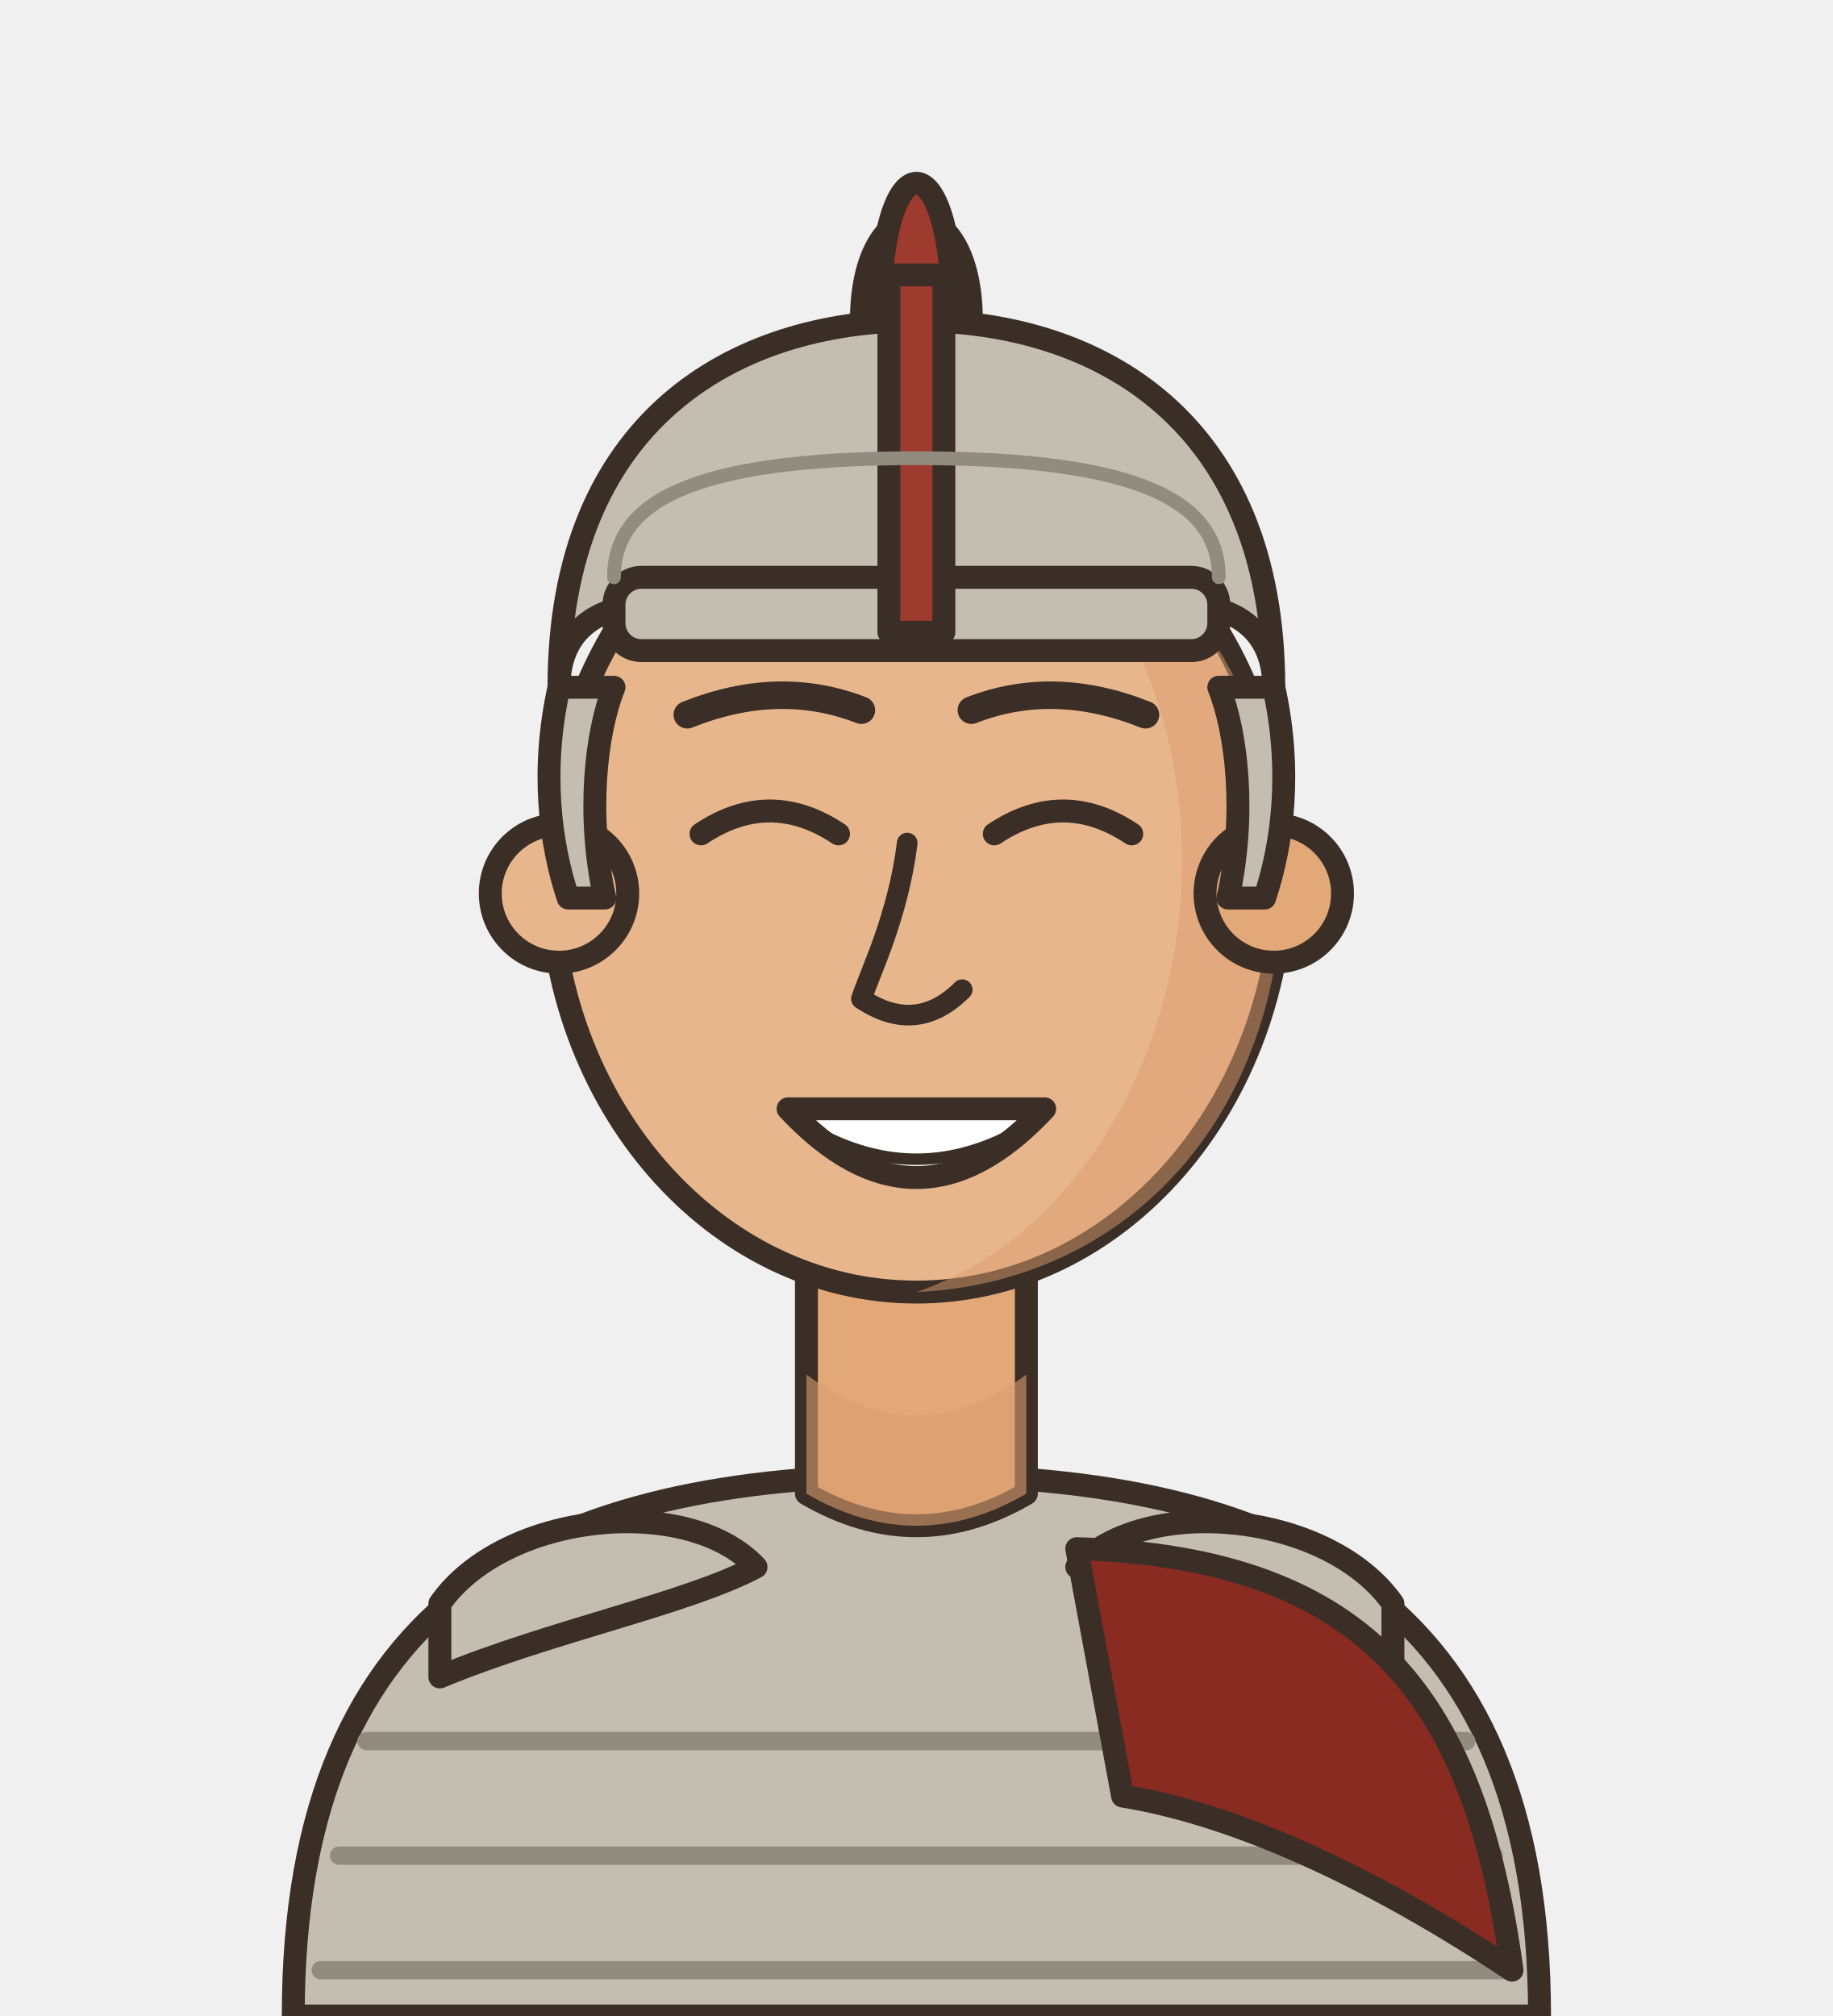
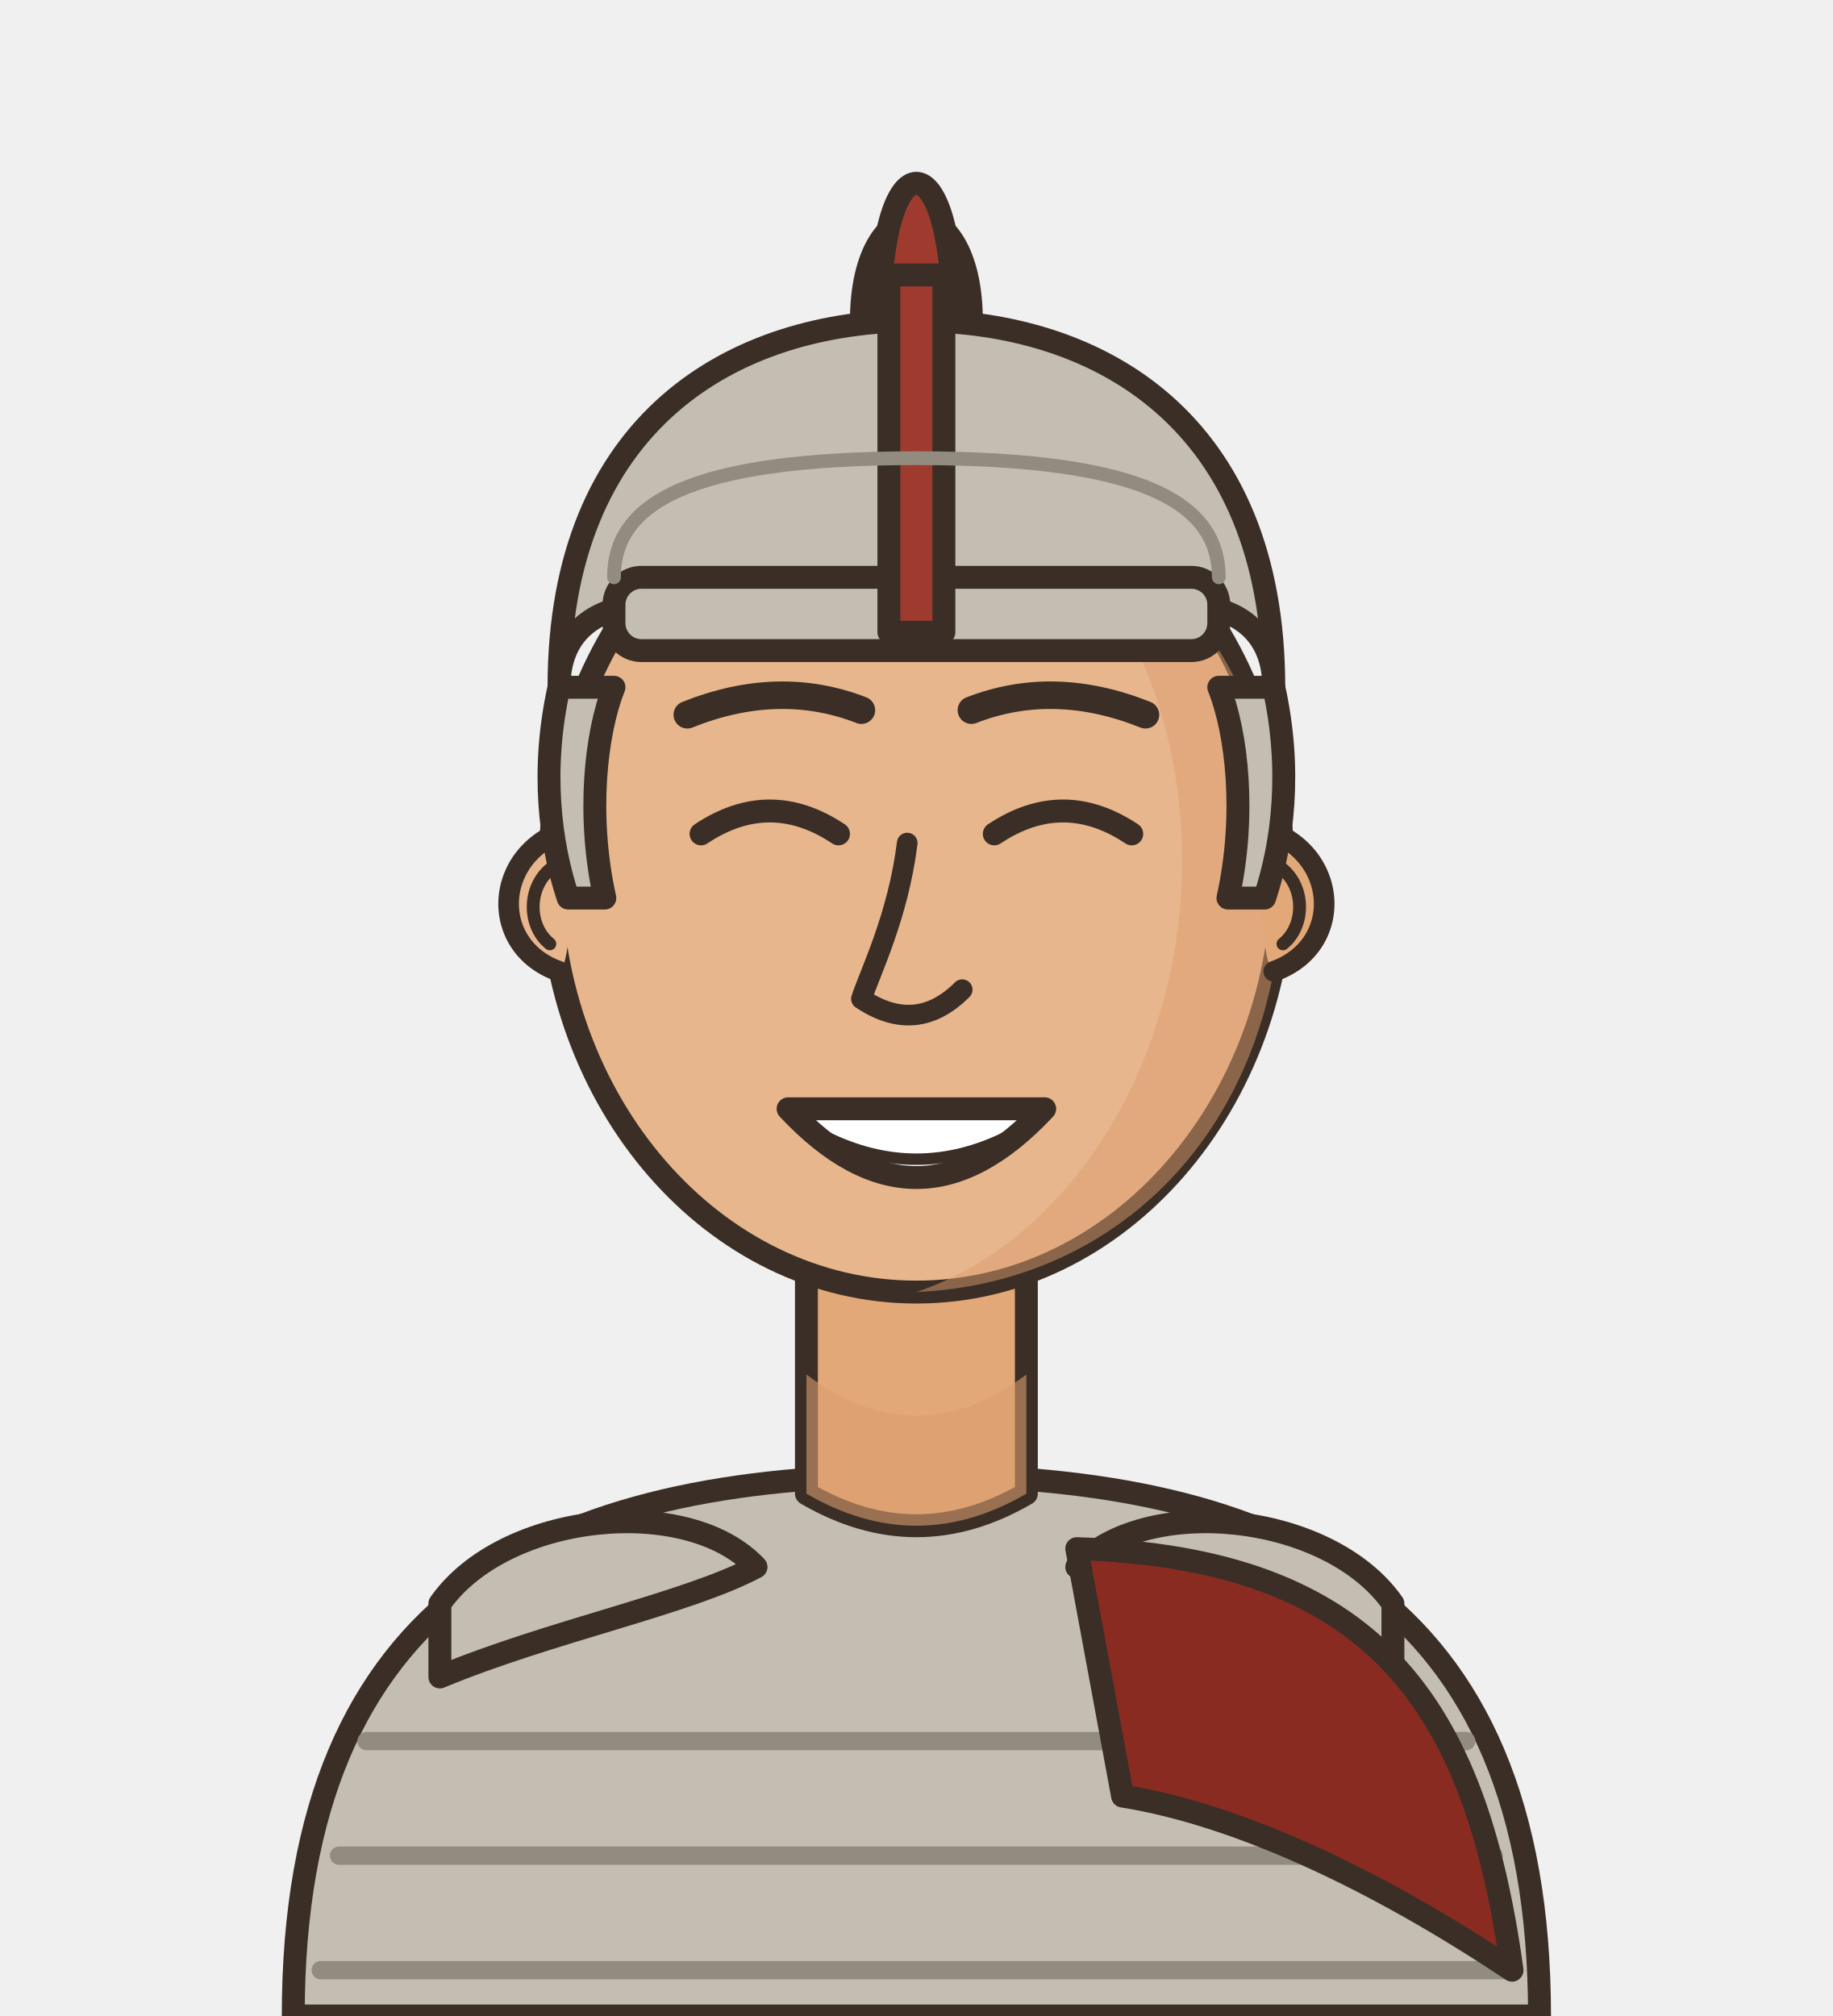
<svg xmlns="http://www.w3.org/2000/svg" width="400" height="440" viewBox="0 0 400 440">
  <g stroke="#3A2E26" stroke-width="5" stroke-linejoin="round" stroke-linecap="round">
    <path d="M64 440 C64 348 120 322 200 322 C280 322 336 348 336 440 Z" fill="#C4BEB2" />
    <path d="M80 380 H320" stroke="#928C80" stroke-width="4" fill="none" />
    <path d="M74 405 H326" stroke="#928C80" stroke-width="4" fill="none" />
    <path d="M70 430 H330" stroke="#928C80" stroke-width="4" fill="none" />
    <path d="M96 350 C110 330 150 326 165 342 C150 350 120 356 96 366 Z" fill="#C4BEB2" />
    <path d="M304 350 C290 330 250 326 235 342 C250 350 280 356 304 366 Z" fill="#C4BEB2" />
    <path d="M235 338 C300 340 322 372 330 430 C300 410 270 396 245 392 Z" fill="#8A2B22" />
    <path d="M176 274 L176 326 Q200 340 224 326 L224 274 Z" fill="#E3A878" />
    <path d="M176 300 Q200 318 224 300 L224 326 Q200 340 176 326 Z" fill="#D99C6E" stroke="none" opacity="0.6" />
    <ellipse cx="200" cy="190" rx="80" ry="92" fill="#E8B68C" />
    <path d="M200 100 C250 104 280 150 280 190 C280 245 245 280 200 282 C235 270 258 230 258 188 C258 145 235 108 200 100 Z" fill="#D99C6E" stroke="none" opacity="0.5" />
-     <circle cx="122" cy="195" r="15" fill="#E8B68C" />
-     <circle cx="278" cy="195" r="15" fill="#E3A878" />
+     <path d="M129 179 C107 180 103 207 122 213 C125 208 124 196 127 188 C127 184 128 181 129 179 Z" fill="#E8B68C" stroke="none" />
+     <path d="M271 179 C293 180 297 207 278 213 C275 208 276 196 273 188 C273 184 272 181 271 179 Z" fill="#E3A878" stroke="none" />
+     <path d="M129 180 C108 182 105 206 122 212" fill="none" stroke="#3A2E26" stroke-width="4.5" />
+     <path d="M271 180 C292 182 295 206 278 212" fill="none" stroke="#3A2E26" stroke-width="4.5" />
+     <path d="M121 189 C115 193 115 202 120 206" fill="none" stroke="#3A2E26" stroke-width="2.8" />
+     <path d="M279 189 C285 193 285 202 280 206" fill="none" stroke="#3A2E26" stroke-width="2.8" />
    <path d="M122 150 C122 92 160 70 200 70 C240 70 278 92 278 150 C278 138 270 132 258 132 L142 132 C130 132 122 138 122 150 Z" fill="#C4BEB2" />
    <rect x="134" y="126" width="132" height="16" rx="6" fill="#C4BEB2" />
    <path d="M122 150 C118 168 120 184 124 196 L132 196 C128 178 130 160 134 150 Z" fill="#C4BEB2" />
    <path d="M278 150 C282 168 280 184 276 196 L268 196 C272 178 270 160 266 150 Z" fill="#C4BEB2" />
    <path d="M188 70 C188 40 212 40 212 70 C212 56 200 52 200 56 C200 52 188 56 188 70 Z" fill="#9E3B2E" />
    <path d="M192 70 C192 30 208 30 208 70" fill="#9E3B2E" />
    <rect x="194" y="60" width="12" height="78" fill="#9E3B2E" />
    <path d="M134 126 C134 110 150 100 200 100 C250 100 266 110 266 126" fill="none" stroke="#928C80" stroke-width="3" />
    <path d="M150 156 Q170 148 188 155" fill="none" stroke="#3A2E26" stroke-width="6" />
    <path d="M212 155 Q230 148 250 156" fill="none" stroke="#3A2E26" stroke-width="6" />
    <path d="M153 182 Q168 172 183 182" fill="none" stroke="#3A2E26" stroke-width="5" />
    <path d="M217 182 Q232 172 247 182" fill="none" stroke="#3A2E26" stroke-width="5" />
    <path d="M198 184 C196 200 190 212 188 218 Q200 226 210 216" fill="none" stroke="#3A2E26" stroke-width="4.5" />
    <path d="M172 242 Q200 272 228 242 Z" fill="#fff" stroke="#3A2E26" stroke-width="5" />
    <path d="M180 248 Q200 258 220 248" fill="none" stroke="#3A2E26" stroke-width="2.5" />
  </g>
</svg>
